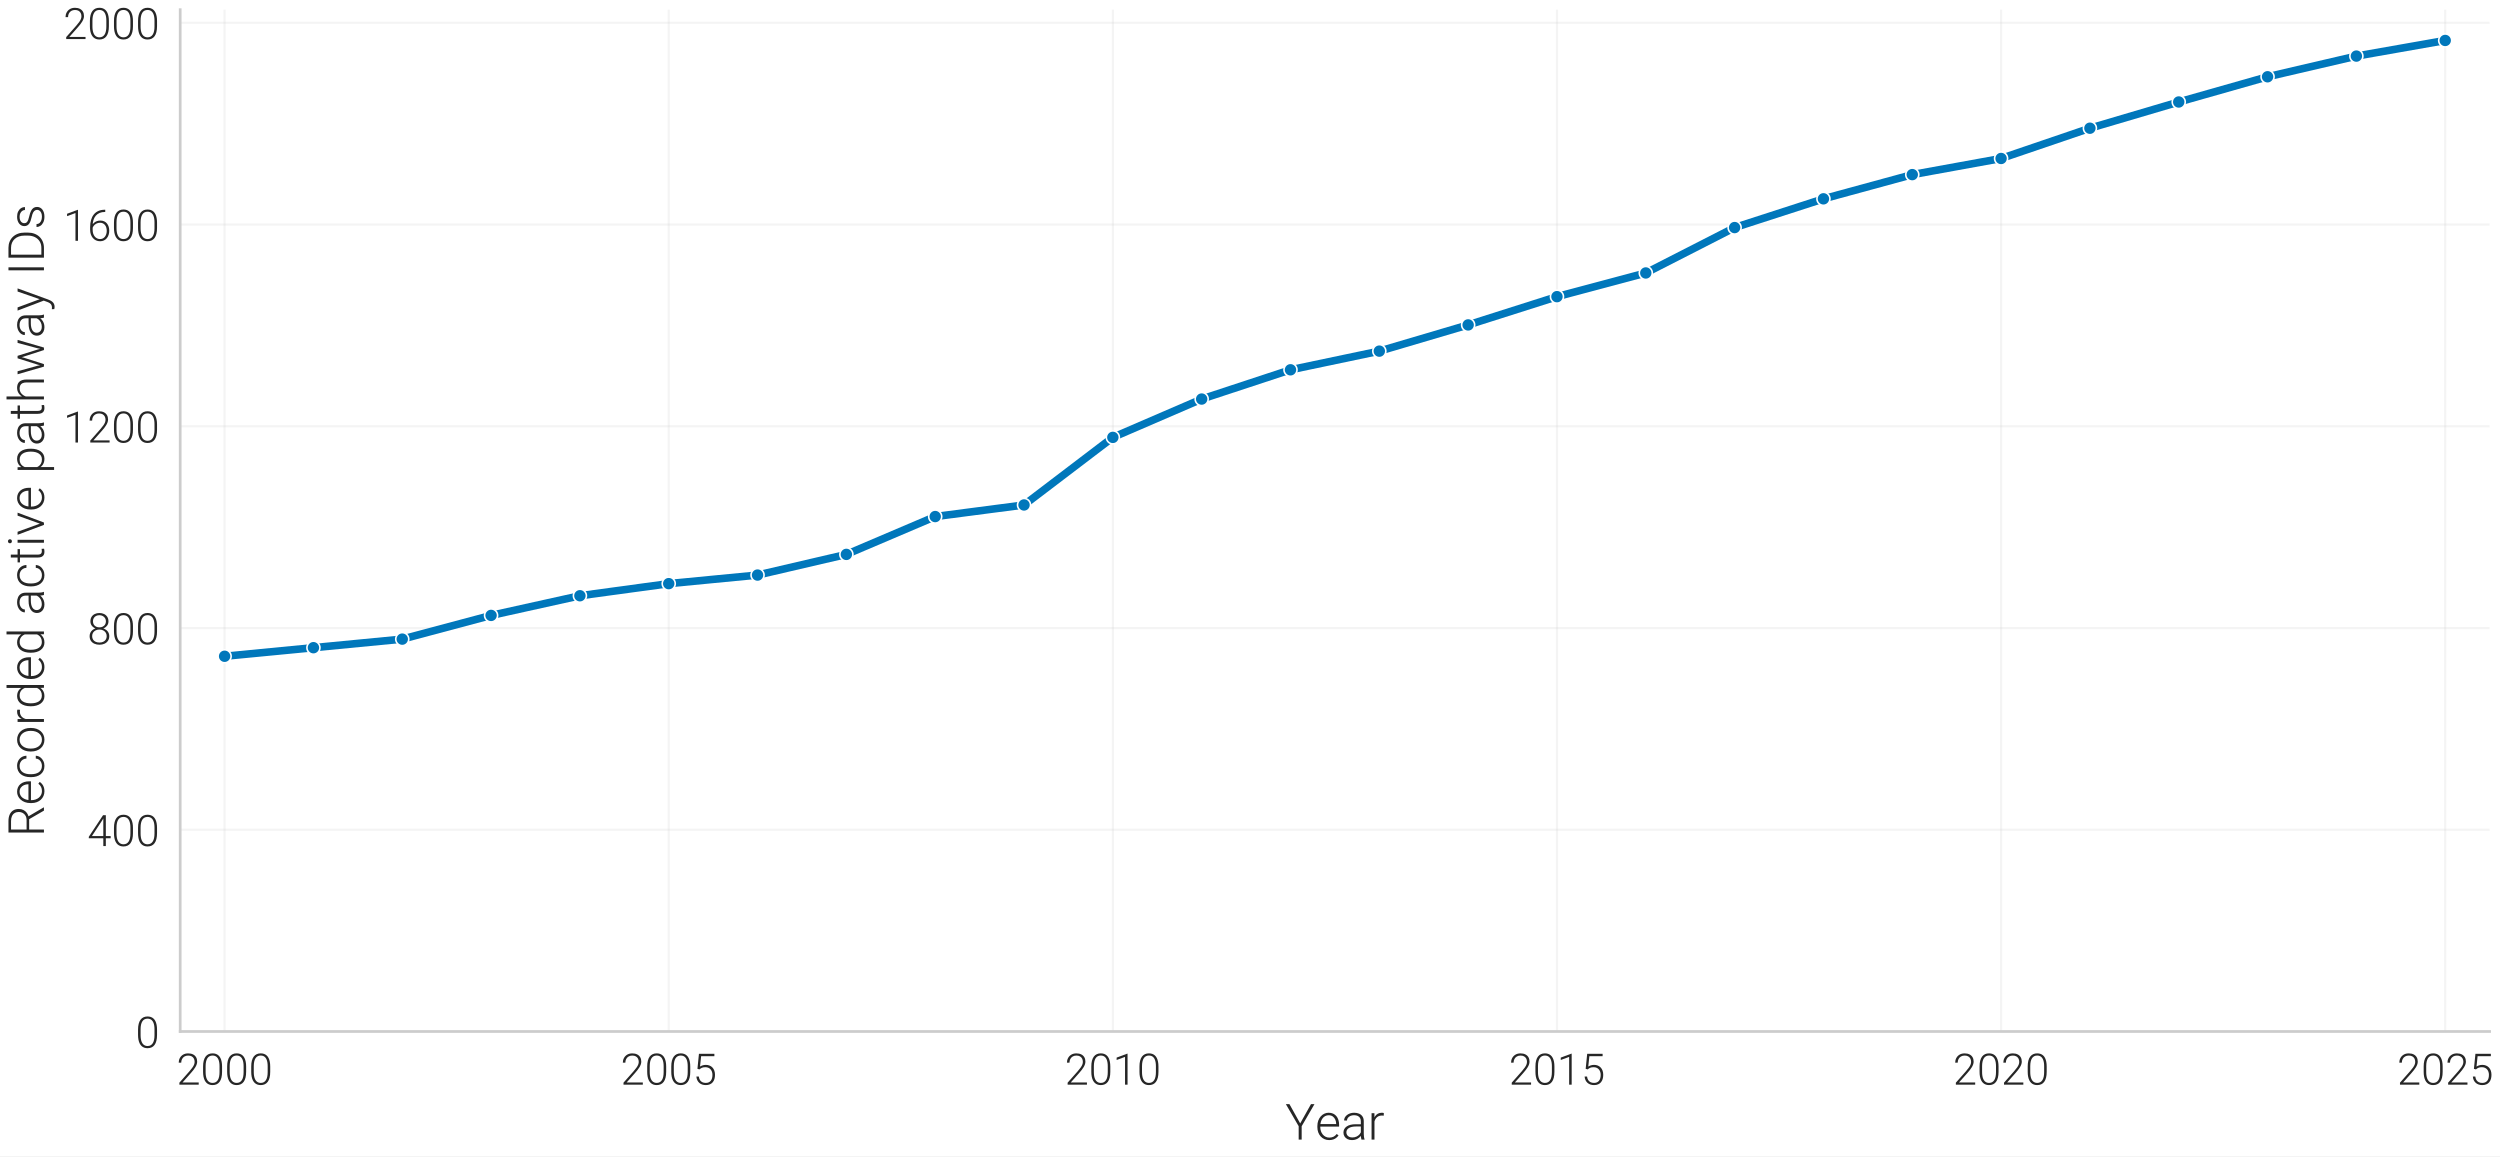
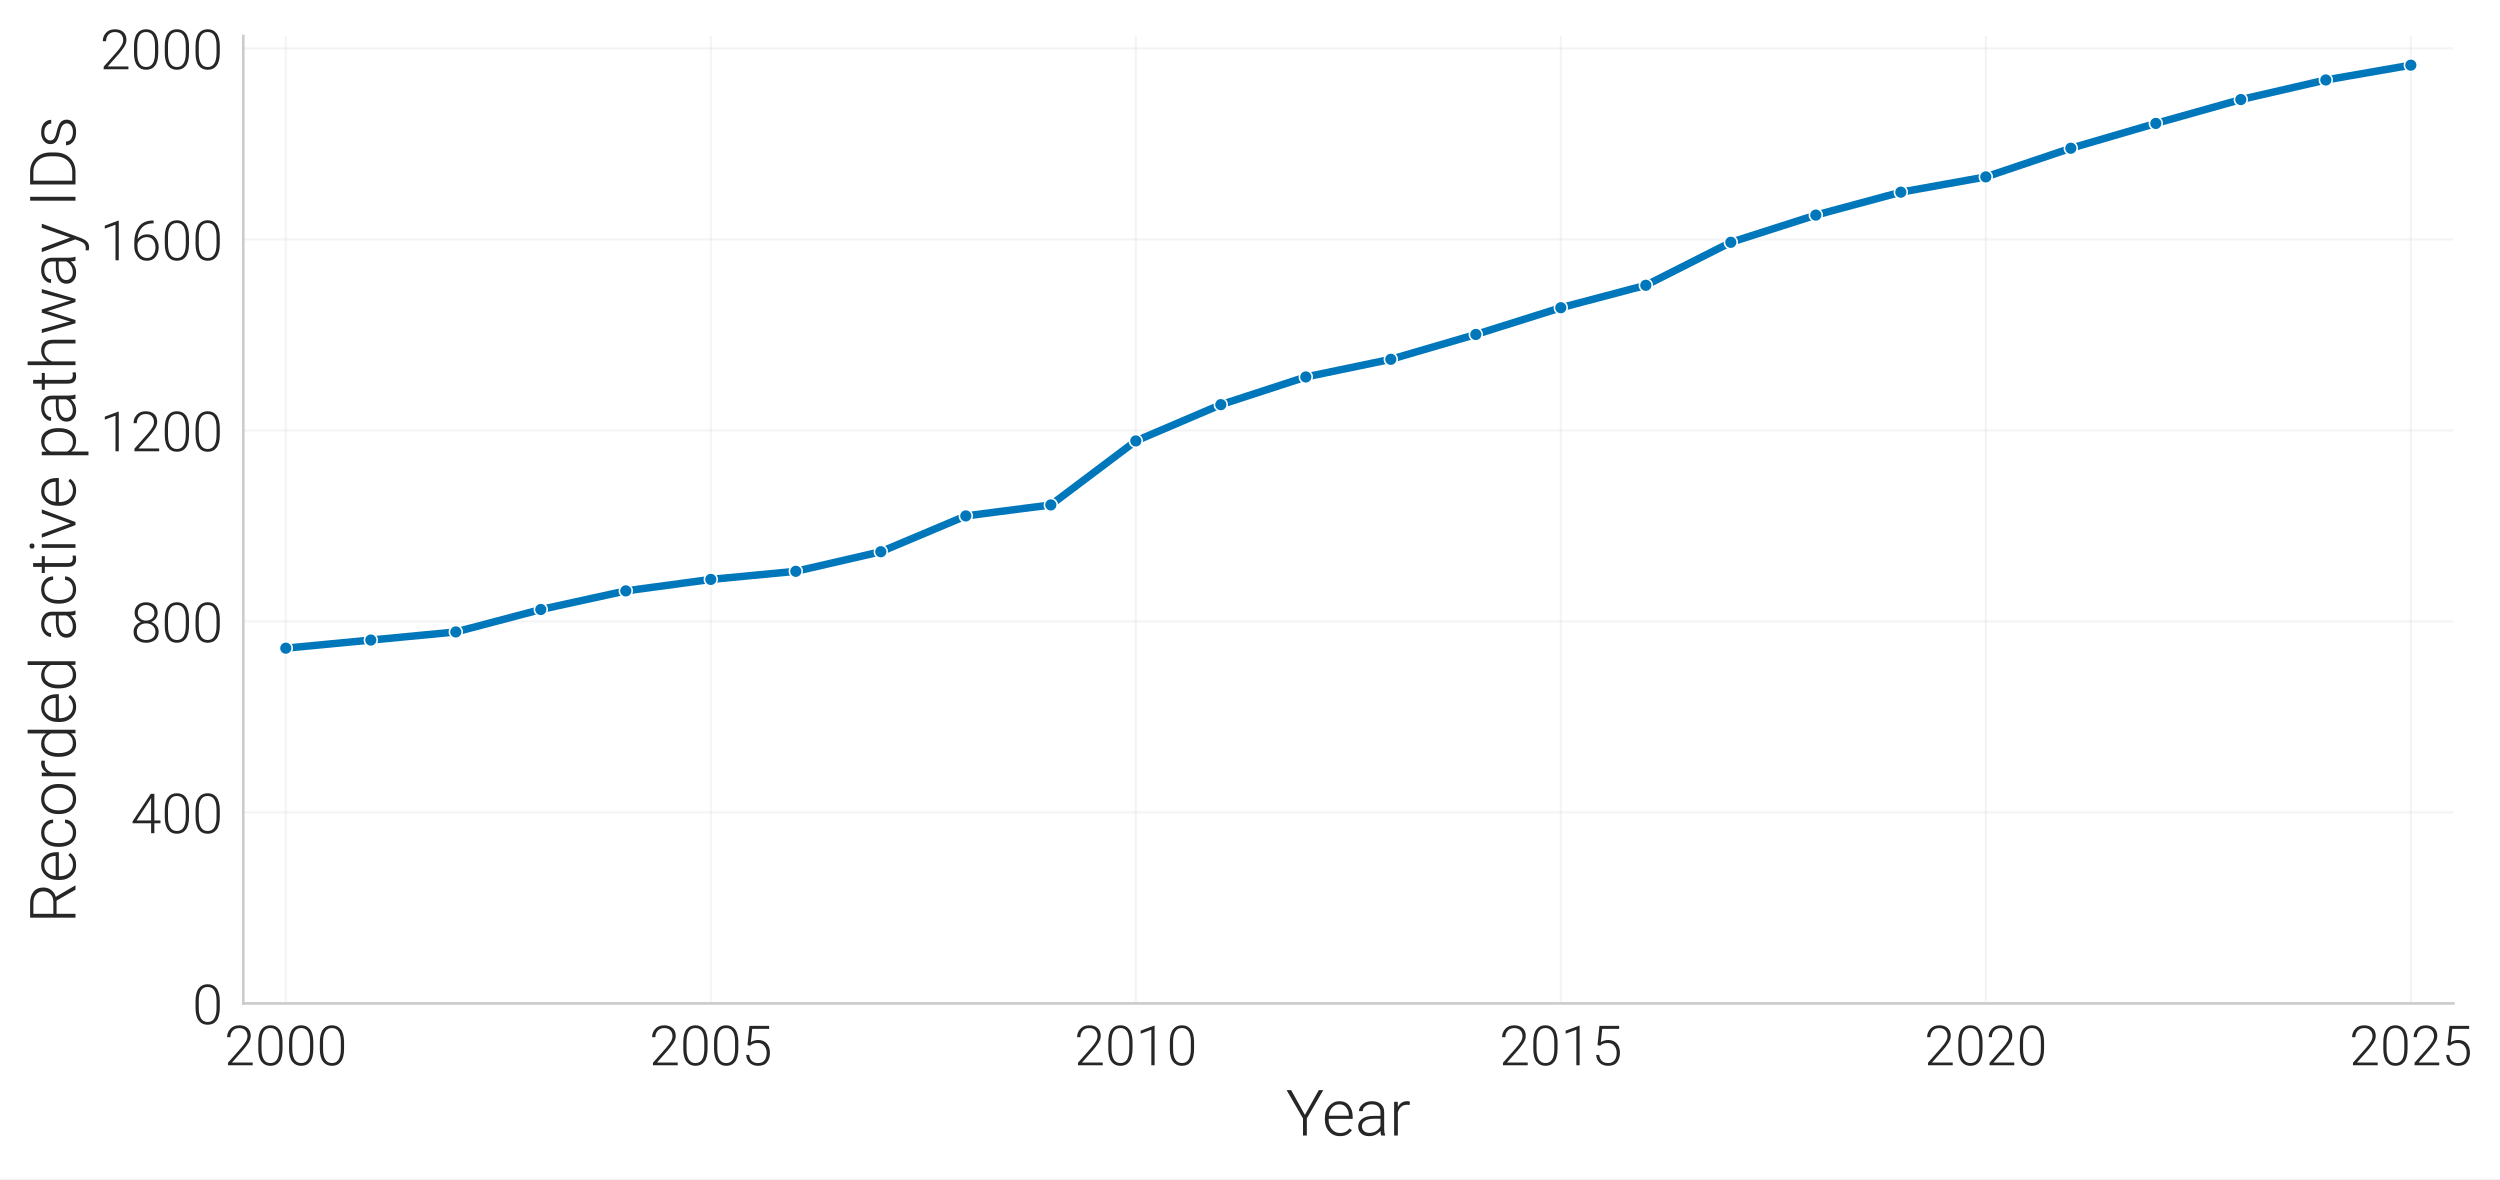
- <svg xmlns="http://www.w3.org/2000/svg" xmlns:xlink="http://www.w3.org/1999/xlink" width="1152pt" height="532.8pt" viewBox="0 0 1152 532.8" version="1.1">
+ <svg xmlns="http://www.w3.org/2000/svg" xmlns:xlink="http://www.w3.org/1999/xlink" width="1171.868pt" height="552.712pt" viewBox="0 0 1171.868 552.712" version="1.1">
  <defs>
    <style type="text/css">*{stroke-linejoin: round; stroke-linecap: butt}</style>
  </defs>
  <g id="figure_1">
    <g id="patch_1">
-       <path d="M 0 532.8  L 1152 532.8  L 1152 0  L 0 0  z " style="fill: #ffffff" />
+       <path d="M 0 552.712 L 1171.868 552.712 L 1171.868 0 L 0 0 z " style="fill: #ffffff" />
    </g>
    <g id="axes_1">
      <g id="patch_2">
-         <path d="M 83.034 475.315  L 1147.215 475.315  L 1147.215 4.456  L 83.034 4.456  z " style="fill: #ffffff" />
+         <path d="M 114.047 470.352 L 1149.986 470.352 L 1149.986 16.879 L 114.047 16.879 z " style="fill: #ffffff" />
      </g>
      <g id="matplotlib.axis_1">
        <g id="xtick_1">
          <g id="line2d_1">
-             <path d="M 103.499 475.315  L 103.499 4.456  " clip-path="url(#pb06b41224f)" style="fill: none; stroke: #cccccc; stroke-opacity: 0.2; stroke-linecap: round" />
+             <path d="M 133.969 470.352 L 133.969 16.879 " clip-path="url(#p0458e09f96)" style="fill: none; stroke: #cccccc; stroke-opacity: 0.2; stroke-linecap: round" />
          </g>
          <g id="text_1">
-             <g style="fill: #262626" transform="translate(81.31182 499.8154) scale(0.2 -0.2)">
-               <defs>
-                 <path id="Roboto-Light-32" d="M 3281 322  L 3281 0  L 431 0  L 431 294  L 1922 1981  Q 2200 2300 2365 2539  Q 2531 2778 2604 2975  Q 2678 3172 2678 3359  Q 2678 3634 2570 3843  Q 2463 4053 2250 4172  Q 2038 4291 1728 4291  Q 1413 4291 1183 4156  Q 953 4022 828 3783  Q 703 3544 703 3241  L 331 3241  Q 331 3616 498 3928  Q 666 4241 978 4427  Q 1291 4613 1728 4613  Q 2138 4613 2434 4467  Q 2731 4322 2892 4050  Q 3053 3778 3053 3394  Q 3053 3191 2979 2981  Q 2906 2772 2779 2564  Q 2653 2356 2493 2153  Q 2334 1950 2159 1753  L 891 322  L 3281 322  z " transform="scale(0.015625)" />
-                 <path id="Roboto-Light-30" d="M 3175 2666  L 3175 1900  Q 3175 1400 3081 1029  Q 2988 659 2808 417  Q 2628 175 2368 56  Q 2109 -63 1778 -63  Q 1516 -63 1298 12  Q 1081 88 909 242  Q 738 397 619 631  Q 500 866 437 1183  Q 375 1500 375 1900  L 375 2666  Q 375 3169 470 3536  Q 566 3903 747 4142  Q 928 4381 1186 4498  Q 1444 4616 1772 4616  Q 2038 4616 2256 4541  Q 2475 4466 2645 4314  Q 2816 4163 2933 3930  Q 3050 3697 3112 3383  Q 3175 3069 3175 2666  z M 2800 1856  L 2800 2716  Q 2800 3025 2758 3276  Q 2716 3528 2634 3718  Q 2553 3909 2429 4037  Q 2306 4166 2142 4230  Q 1978 4294 1772 4294  Q 1519 4294 1326 4192  Q 1134 4091 1007 3892  Q 881 3694 815 3398  Q 750 3103 750 2716  L 750 1856  Q 750 1550 792 1298  Q 834 1047 917 853  Q 1000 659 1123 528  Q 1247 397 1411 328  Q 1575 259 1778 259  Q 2038 259 2228 365  Q 2419 472 2547 675  Q 2675 878 2737 1176  Q 2800 1475 2800 1856  z " transform="scale(0.015625)" />
-               </defs>
-               <use xlink:href="#Roboto-Light-32" />
-               <use xlink:href="#Roboto-Light-30" transform="translate(55.46875 0)" />
-               <use xlink:href="#Roboto-Light-30" transform="translate(110.9375 0)" />
-               <use xlink:href="#Roboto-Light-30" transform="translate(166.4062 0)" />
-             </g>
+             <text style="font-weight: 300; font-size: 26px; font-family: 'Roboto'; text-anchor: middle; fill: #262626" x="133.969" y="499.352" transform="rotate(-0 133.9694 499.3525)">2000</text>
          </g>
        </g>
        <g id="xtick_2">
          <g id="line2d_2">
-             <path d="M 308.149 475.315  L 308.149 4.456  " clip-path="url(#pb06b41224f)" style="fill: none; stroke: #cccccc; stroke-opacity: 0.2; stroke-linecap: round" />
+             <path d="M 333.188 470.352 L 333.188 16.879 " clip-path="url(#p0458e09f96)" style="fill: none; stroke: #cccccc; stroke-opacity: 0.2; stroke-linecap: round" />
          </g>
          <g id="text_2">
-             <g style="fill: #262626" transform="translate(285.962 499.8154) scale(0.2 -0.2)">
-               <defs>
-                 <path id="Roboto-Light-35" d="M 981 2250  L 684 2334  L 906 4550  L 3181 4550  L 3181 4200  L 1228 4200  L 1066 2669  Q 1184 2753 1411 2836  Q 1638 2919 1922 2919  Q 2228 2919 2475 2817  Q 2722 2716 2901 2525  Q 3081 2334 3176 2062  Q 3272 1791 3272 1450  Q 3272 1122 3192 847  Q 3113 572 2947 367  Q 2781 163 2523 50  Q 2266 -63 1913 -63  Q 1641 -63 1402 14  Q 1163 91 975 248  Q 788 406 670 642  Q 553 878 525 1197  L 888 1197  Q 922 894 1051 684  Q 1181 475 1398 367  Q 1616 259 1913 259  Q 2156 259 2339 339  Q 2522 419 2645 570  Q 2769 722 2833 942  Q 2897 1163 2897 1444  Q 2897 1688 2828 1892  Q 2759 2097 2626 2251  Q 2494 2406 2300 2490  Q 2106 2575 1856 2575  Q 1531 2575 1339 2487  Q 1147 2400 981 2250  z " transform="scale(0.015625)" />
-               </defs>
-               <use xlink:href="#Roboto-Light-32" />
-               <use xlink:href="#Roboto-Light-30" transform="translate(55.46875 0)" />
-               <use xlink:href="#Roboto-Light-30" transform="translate(110.9375 0)" />
-               <use xlink:href="#Roboto-Light-35" transform="translate(166.4062 0)" />
-             </g>
+             <text style="font-weight: 300; font-size: 26px; font-family: 'Roboto'; text-anchor: middle; fill: #262626" x="333.188" y="499.352" transform="rotate(-0 333.1883 499.3525)">2005</text>
          </g>
        </g>
        <g id="xtick_3">
          <g id="line2d_3">
-             <path d="M 512.8 475.315  L 512.8 4.456  " clip-path="url(#pb06b41224f)" style="fill: none; stroke: #cccccc; stroke-opacity: 0.2; stroke-linecap: round" />
+             <path d="M 532.407 470.352 L 532.407 16.879 " clip-path="url(#p0458e09f96)" style="fill: none; stroke: #cccccc; stroke-opacity: 0.2; stroke-linecap: round" />
          </g>
          <g id="text_3">
-             <g style="fill: #262626" transform="translate(490.6121 499.8154) scale(0.2 -0.2)">
-               <defs>
-                 <path id="Roboto-Light-31" d="M 2169 4569  L 2169 0  L 1797 0  L 1797 4097  L 559 3638  L 559 3991  L 2106 4569  L 2169 4569  z " transform="scale(0.015625)" />
-               </defs>
-               <use xlink:href="#Roboto-Light-32" />
-               <use xlink:href="#Roboto-Light-30" transform="translate(55.46875 0)" />
-               <use xlink:href="#Roboto-Light-31" transform="translate(110.9375 0)" />
-               <use xlink:href="#Roboto-Light-30" transform="translate(166.4062 0)" />
-             </g>
+             <text style="font-weight: 300; font-size: 26px; font-family: 'Roboto'; text-anchor: middle; fill: #262626" x="532.407" y="499.352" transform="rotate(-0 532.4072 499.3525)">2010</text>
          </g>
        </g>
        <g id="xtick_4">
          <g id="line2d_4">
-             <path d="M 717.45 475.315  L 717.45 4.456  " clip-path="url(#pb06b41224f)" style="fill: none; stroke: #cccccc; stroke-opacity: 0.2; stroke-linecap: round" />
+             <path d="M 731.626 470.352 L 731.626 16.879 " clip-path="url(#p0458e09f96)" style="fill: none; stroke: #cccccc; stroke-opacity: 0.2; stroke-linecap: round" />
          </g>
          <g id="text_4">
-             <g style="fill: #262626" transform="translate(695.2623 499.8154) scale(0.2 -0.2)">
-               <use xlink:href="#Roboto-Light-32" />
-               <use xlink:href="#Roboto-Light-30" transform="translate(55.46875 0)" />
-               <use xlink:href="#Roboto-Light-31" transform="translate(110.9375 0)" />
-               <use xlink:href="#Roboto-Light-35" transform="translate(166.4062 0)" />
-             </g>
+             <text style="font-weight: 300; font-size: 26px; font-family: 'Roboto'; text-anchor: middle; fill: #262626" x="731.626" y="499.352" transform="rotate(-0 731.6261 499.3525)">2015</text>
          </g>
        </g>
        <g id="xtick_5">
          <g id="line2d_5">
-             <path d="M 922.1 475.315  L 922.1 4.456  " clip-path="url(#pb06b41224f)" style="fill: none; stroke: #cccccc; stroke-opacity: 0.2; stroke-linecap: round" />
+             <path d="M 930.845 470.352 L 930.845 16.879 " clip-path="url(#p0458e09f96)" style="fill: none; stroke: #cccccc; stroke-opacity: 0.2; stroke-linecap: round" />
          </g>
          <g id="text_5">
-             <g style="fill: #262626" transform="translate(899.9124 499.8154) scale(0.2 -0.2)">
-               <use xlink:href="#Roboto-Light-32" />
-               <use xlink:href="#Roboto-Light-30" transform="translate(55.46875 0)" />
-               <use xlink:href="#Roboto-Light-32" transform="translate(110.9375 0)" />
-               <use xlink:href="#Roboto-Light-30" transform="translate(166.4062 0)" />
-             </g>
+             <text style="font-weight: 300; font-size: 26px; font-family: 'Roboto'; text-anchor: middle; fill: #262626" x="930.845" y="499.352" transform="rotate(-0 930.8449 499.3525)">2020</text>
          </g>
        </g>
        <g id="xtick_6">
          <g id="line2d_6">
-             <path d="M 1126.75 475.315  L 1126.75 4.456  " clip-path="url(#pb06b41224f)" style="fill: none; stroke: #cccccc; stroke-opacity: 0.2; stroke-linecap: round" />
+             <path d="M 1130.064 470.352 L 1130.064 16.879 " clip-path="url(#p0458e09f96)" style="fill: none; stroke: #cccccc; stroke-opacity: 0.2; stroke-linecap: round" />
          </g>
          <g id="text_6">
-             <g style="fill: #262626" transform="translate(1104.563 499.8154) scale(0.2 -0.2)">
-               <use xlink:href="#Roboto-Light-32" />
-               <use xlink:href="#Roboto-Light-30" transform="translate(55.46875 0)" />
-               <use xlink:href="#Roboto-Light-32" transform="translate(110.9375 0)" />
-               <use xlink:href="#Roboto-Light-35" transform="translate(166.4062 0)" />
-             </g>
+             <text style="font-weight: 300; font-size: 26px; font-family: 'Roboto'; text-anchor: middle; fill: #262626" x="1130.064" y="499.352" transform="rotate(-0 1130.064 499.3525)">2025</text>
          </g>
        </g>
        <g id="text_7">
-           <g style="fill: #262626" transform="translate(592.2505 525.1279) scale(0.23 -0.23)">
-             <defs>
-               <path id="Roboto-Light-59" d="M 534 4550  L 1913 2075  L 3300 4550  L 3747 4550  L 2103 1716  L 2103 0  L 1719 0  L 1719 1716  L 75 4550  L 534 4550  z " transform="scale(0.015625)" />
-               <path id="Roboto-Light-65" d="M 1800 -63  Q 1469 -63 1191 59  Q 913 181 709 403  Q 506 625 393 929  Q 281 1234 281 1597  L 281 1731  Q 281 2122 398 2437  Q 516 2753 717 2979  Q 919 3206 1180 3325  Q 1441 3444 1731 3444  Q 2053 3444 2301 3330  Q 2550 3216 2722 3008  Q 2894 2800 2981 2517  Q 3069 2234 3069 1894  L 3069 1666  L 509 1666  L 509 1988  L 2694 1988  L 2694 2028  Q 2688 2313 2580 2561  Q 2472 2809 2261 2965  Q 2050 3122 1731 3122  Q 1491 3122 1294 3022  Q 1097 2922 955 2736  Q 813 2550 734 2295  Q 656 2041 656 1731  L 656 1597  Q 656 1319 740 1075  Q 825 831 978 648  Q 1131 466 1343 361  Q 1556 256 1816 256  Q 2113 256 2345 367  Q 2578 478 2763 719  L 2997 538  Q 2884 375 2721 239  Q 2559 103 2331 20  Q 2103 -63 1800 -63  z " transform="scale(0.015625)" />
-               <path id="Roboto-Light-61" d="M 2547 606  L 2547 2350  Q 2547 2591 2447 2766  Q 2347 2941 2153 3034  Q 1959 3128 1675 3128  Q 1413 3128 1208 3036  Q 1003 2944 886 2789  Q 769 2634 769 2447  L 397 2450  Q 397 2641 489 2819  Q 581 2997 753 3137  Q 925 3278 1164 3361  Q 1403 3444 1694 3444  Q 2053 3444 2329 3322  Q 2606 3200 2764 2956  Q 2922 2713 2922 2344  L 2922 709  Q 2922 534 2948 346  Q 2975 159 3025 41  L 3025 0  L 2625 0  Q 2588 113 2567 283  Q 2547 453 2547 606  z M 2634 1969  L 2641 1681  L 1909 1681  Q 1622 1681 1395 1629  Q 1169 1578 1012 1481  Q 856 1384 773 1245  Q 691 1106 691 931  Q 691 750 781 600  Q 872 450 1044 362  Q 1216 275 1450 275  Q 1759 275 1998 389  Q 2238 503 2394 690  Q 2550 878 2603 1100  L 2766 884  Q 2725 731 2617 565  Q 2509 400 2339 258  Q 2169 116 1936 26  Q 1703 -63 1406 -63  Q 1078 -63 831 64  Q 584 191 450 408  Q 316 625 316 900  Q 316 1147 422 1345  Q 528 1544 728 1683  Q 928 1822 1214 1895  Q 1500 1969 1856 1969  L 2634 1969  z " transform="scale(0.015625)" />
-               <path id="Roboto-Light-72" d="M 863 2822  L 863 0  L 491 0  L 491 3381  L 856 3381  L 863 2822  z M 2063 3406  L 2050 3063  Q 1991 3072 1931 3078  Q 1872 3084 1800 3084  Q 1559 3084 1375 2995  Q 1191 2906 1067 2748  Q 944 2591 878 2381  Q 813 2172 803 1928  L 666 1878  Q 666 2209 734 2493  Q 803 2778 943 2992  Q 1084 3206 1301 3325  Q 1519 3444 1816 3444  Q 1884 3444 1954 3433  Q 2025 3422 2063 3406  z " transform="scale(0.015625)" />
-             </defs>
-             <use xlink:href="#Roboto-Light-59" />
-             <use xlink:href="#Roboto-Light-65" transform="translate(59.91211 0)" />
-             <use xlink:href="#Roboto-Light-61" transform="translate(111.6211 0)" />
-             <use xlink:href="#Roboto-Light-72" transform="translate(165.2344 0)" />
-           </g>
+           <text style="font-weight: 300; font-size: 29.9px; font-family: 'Roboto'; text-anchor: middle; fill: #262626" x="632.017" y="532.277" transform="rotate(-0 632.0166 532.2775)">Year</text>
        </g>
      </g>
      <g id="matplotlib.axis_2">
        <g id="ytick_1">
          <g id="line2d_7">
-             <path d="M 83.034 475.315  L 1147.215 475.315  " clip-path="url(#pb06b41224f)" style="fill: none; stroke: #cccccc; stroke-opacity: 0.2; stroke-linecap: round" />
+             <path d="M 114.047 470.352 L 1149.986 470.352 " clip-path="url(#p0458e09f96)" style="fill: none; stroke: #cccccc; stroke-opacity: 0.2; stroke-linecap: round" />
          </g>
          <g id="text_8">
-             <g style="fill: #262626" transform="translate(62.44055 482.8154) scale(0.2 -0.2)">
-               <use xlink:href="#Roboto-Light-30" />
-             </g>
+             <text style="font-weight: 300; font-size: 26px; font-family: 'Roboto'; text-anchor: end; fill: #262626" x="104.547" y="480.102" transform="rotate(-0 104.5475 480.1025)">0</text>
          </g>
        </g>
        <g id="ytick_2">
          <g id="line2d_8">
-             <path d="M 83.034 382.354  L 1147.215 382.354  " clip-path="url(#pb06b41224f)" style="fill: none; stroke: #cccccc; stroke-opacity: 0.2; stroke-linecap: round" />
+             <path d="M 114.047 380.824 L 1149.986 380.824 " clip-path="url(#p0458e09f96)" style="fill: none; stroke: #cccccc; stroke-opacity: 0.2; stroke-linecap: round" />
          </g>
          <g id="text_9">
-             <g style="fill: #262626" transform="translate(40.25305 389.8543) scale(0.2 -0.2)">
-               <defs>
-                 <path id="Roboto-Light-34" d="M 3438 1472  L 3438 1150  L 213 1150  L 213 1366  L 2316 4550  L 2631 4550  L 2184 3778  L 672 1472  L 3438 1472  z M 2725 4550  L 2725 0  L 2353 0  L 2353 4550  L 2725 4550  z " transform="scale(0.015625)" />
-               </defs>
-               <use xlink:href="#Roboto-Light-34" />
-               <use xlink:href="#Roboto-Light-30" transform="translate(55.46875 0)" />
-               <use xlink:href="#Roboto-Light-30" transform="translate(110.9375 0)" />
-             </g>
+             <text style="font-weight: 300; font-size: 26px; font-family: 'Roboto'; text-anchor: end; fill: #262626" x="104.547" y="390.574" transform="rotate(-0 104.5475 390.574)">400</text>
          </g>
        </g>
        <g id="ytick_3">
          <g id="line2d_9">
-             <path d="M 83.034 289.393  L 1147.215 289.393  " clip-path="url(#pb06b41224f)" style="fill: none; stroke: #cccccc; stroke-opacity: 0.2; stroke-linecap: round" />
+             <path d="M 114.047 291.295 L 1149.986 291.295 " clip-path="url(#p0458e09f96)" style="fill: none; stroke: #cccccc; stroke-opacity: 0.2; stroke-linecap: round" />
          </g>
          <g id="text_10">
-             <g style="fill: #262626" transform="translate(40.25305 296.8933) scale(0.2 -0.2)">
-               <defs>
-                 <path id="Roboto-Light-38" d="M 3231 1209  Q 3231 794 3037 511  Q 2844 228 2517 82  Q 2191 -63 1784 -63  Q 1375 -63 1045 82  Q 716 228 525 511  Q 334 794 334 1209  Q 334 1478 442 1703  Q 550 1928 744 2092  Q 938 2256 1202 2345  Q 1466 2434 1778 2434  Q 2188 2434 2517 2278  Q 2847 2122 3039 1845  Q 3231 1569 3231 1209  z M 2853 1206  Q 2853 1497 2712 1715  Q 2572 1934 2328 2054  Q 2084 2175 1778 2175  Q 1466 2175 1223 2054  Q 981 1934 843 1715  Q 706 1497 706 1206  Q 706 903 843 692  Q 981 481 1225 370  Q 1469 259 1784 259  Q 2097 259 2337 370  Q 2578 481 2715 692  Q 2853 903 2853 1206  z M 3113 3381  Q 3113 3047 2936 2786  Q 2759 2525 2457 2376  Q 2156 2228 1781 2228  Q 1397 2228 1095 2376  Q 794 2525 622 2786  Q 450 3047 450 3381  Q 450 3778 623 4051  Q 797 4325 1097 4469  Q 1397 4613 1775 4613  Q 2156 4613 2457 4469  Q 2759 4325 2936 4051  Q 3113 3778 3113 3381  z M 2738 3384  Q 2738 3650 2611 3853  Q 2484 4056 2267 4173  Q 2050 4291 1775 4291  Q 1500 4291 1284 4181  Q 1069 4072 947 3869  Q 825 3666 825 3384  Q 825 3113 947 2913  Q 1069 2713 1286 2605  Q 1503 2497 1781 2497  Q 2056 2497 2272 2605  Q 2488 2713 2613 2913  Q 2738 3113 2738 3384  z " transform="scale(0.015625)" />
-               </defs>
-               <use xlink:href="#Roboto-Light-38" />
-               <use xlink:href="#Roboto-Light-30" transform="translate(55.46875 0)" />
-               <use xlink:href="#Roboto-Light-30" transform="translate(110.9375 0)" />
-             </g>
+             <text style="font-weight: 300; font-size: 26px; font-family: 'Roboto'; text-anchor: end; fill: #262626" x="104.547" y="301.045" transform="rotate(-0 104.5475 301.0455)">800</text>
          </g>
        </g>
        <g id="ytick_4">
          <g id="line2d_10">
-             <path d="M 83.034 196.432  L 1147.215 196.432  " clip-path="url(#pb06b41224f)" style="fill: none; stroke: #cccccc; stroke-opacity: 0.2; stroke-linecap: round" />
+             <path d="M 114.047 201.767 L 1149.986 201.767 " clip-path="url(#p0458e09f96)" style="fill: none; stroke: #cccccc; stroke-opacity: 0.2; stroke-linecap: round" />
          </g>
          <g id="text_11">
-             <g style="fill: #262626" transform="translate(29.1593 203.9322) scale(0.2 -0.2)">
-               <use xlink:href="#Roboto-Light-31" />
-               <use xlink:href="#Roboto-Light-32" transform="translate(55.46875 0)" />
-               <use xlink:href="#Roboto-Light-30" transform="translate(110.9375 0)" />
-               <use xlink:href="#Roboto-Light-30" transform="translate(166.4062 0)" />
-             </g>
+             <text style="font-weight: 300; font-size: 26px; font-family: 'Roboto'; text-anchor: end; fill: #262626" x="104.547" y="211.517" transform="rotate(-0 104.5475 211.517)">1200</text>
          </g>
        </g>
        <g id="ytick_5">
          <g id="line2d_11">
-             <path d="M 83.034 103.471  L 1147.215 103.471  " clip-path="url(#pb06b41224f)" style="fill: none; stroke: #cccccc; stroke-opacity: 0.2; stroke-linecap: round" />
+             <path d="M 114.047 112.238 L 1149.986 112.238 " clip-path="url(#p0458e09f96)" style="fill: none; stroke: #cccccc; stroke-opacity: 0.2; stroke-linecap: round" />
          </g>
          <g id="text_12">
-             <g style="fill: #262626" transform="translate(29.1593 110.9712) scale(0.2 -0.2)">
-               <defs>
-                 <path id="Roboto-Light-36" d="M 2581 4584  L 2638 4584  L 2638 4256  L 2581 4256  Q 2150 4256 1814 4115  Q 1478 3975 1250 3711  Q 1022 3447 903 3072  Q 784 2697 784 2231  L 784 1603  Q 784 1291 868 1041  Q 953 791 1103 617  Q 1253 444 1451 351  Q 1650 259 1881 259  Q 2109 259 2290 354  Q 2472 450 2598 617  Q 2725 784 2792 1006  Q 2859 1228 2859 1478  Q 2859 1719 2798 1933  Q 2738 2147 2613 2312  Q 2488 2478 2300 2572  Q 2113 2666 1859 2666  Q 1575 2666 1325 2534  Q 1075 2403 915 2184  Q 756 1966 747 1706  L 534 1709  Q 556 2006 668 2240  Q 781 2475 967 2644  Q 1153 2813 1395 2900  Q 1638 2988 1919 2988  Q 2247 2988 2492 2869  Q 2738 2750 2902 2542  Q 3066 2334 3147 2064  Q 3228 1794 3228 1494  Q 3228 1166 3136 883  Q 3044 600 2869 387  Q 2694 175 2445 56  Q 2197 -63 1881 -63  Q 1538 -63 1266 68  Q 994 200 801 431  Q 609 663 509 966  Q 409 1269 409 1613  L 409 2009  Q 409 2591 542 3064  Q 675 3538 945 3878  Q 1216 4219 1623 4401  Q 2031 4584 2581 4584  z " transform="scale(0.015625)" />
-               </defs>
-               <use xlink:href="#Roboto-Light-31" />
-               <use xlink:href="#Roboto-Light-36" transform="translate(55.46875 0)" />
-               <use xlink:href="#Roboto-Light-30" transform="translate(110.9375 0)" />
-               <use xlink:href="#Roboto-Light-30" transform="translate(166.4062 0)" />
-             </g>
+             <text style="font-weight: 300; font-size: 26px; font-family: 'Roboto'; text-anchor: end; fill: #262626" x="104.547" y="121.988" transform="rotate(-0 104.5475 121.9885)">1600</text>
          </g>
        </g>
        <g id="ytick_6">
          <g id="line2d_12">
-             <path d="M 83.034 10.51  L 1147.215 10.51  " clip-path="url(#pb06b41224f)" style="fill: none; stroke: #cccccc; stroke-opacity: 0.2; stroke-linecap: round" />
+             <path d="M 114.047 22.71 L 1149.986 22.71 " clip-path="url(#p0458e09f96)" style="fill: none; stroke: #cccccc; stroke-opacity: 0.2; stroke-linecap: round" />
          </g>
          <g id="text_13">
-             <g style="fill: #262626" transform="translate(29.1593 18.01013) scale(0.2 -0.2)">
-               <use xlink:href="#Roboto-Light-32" />
-               <use xlink:href="#Roboto-Light-30" transform="translate(55.46875 0)" />
-               <use xlink:href="#Roboto-Light-30" transform="translate(110.9375 0)" />
-               <use xlink:href="#Roboto-Light-30" transform="translate(166.4062 0)" />
-             </g>
+             <text style="font-weight: 300; font-size: 26px; font-family: 'Roboto'; text-anchor: end; fill: #262626" x="104.547" y="32.46" transform="rotate(-0 104.5475 32.46)">2000</text>
          </g>
        </g>
        <g id="text_14">
-           <g style="fill: #262626" transform="translate(20.25024 385.6752) rotate(-90) scale(0.23 -0.23)">
-             <defs>
-               <path id="Roboto-Light-52" d="M 569 4550  L 2047 4550  Q 2522 4550 2867 4397  Q 3213 4244 3402 3945  Q 3591 3647 3591 3213  Q 3591 2891 3456 2628  Q 3322 2366 3083 2189  Q 2844 2013 2531 1947  L 2400 1897  L 822 1897  L 816 2225  L 2134 2225  Q 2491 2225 2728 2364  Q 2966 2503 3086 2728  Q 3206 2953 3206 3213  Q 3206 3522 3073 3748  Q 2941 3975 2681 4097  Q 2422 4219 2047 4219  L 956 4219  L 956 0  L 569 0  L 569 4550  z M 3378 0  L 2200 2034  L 2613 2041  L 3788 41  L 3788 0  L 3378 0  z " transform="scale(0.015625)" />
-               <path id="Roboto-Light-63" d="M 1741 259  Q 1975 259 2183 350  Q 2391 441 2527 616  Q 2663 791 2681 1047  L 3041 1047  Q 3025 725 2844 475  Q 2663 225 2373 81  Q 2084 -63 1741 -63  Q 1384 -63 1114 67  Q 844 197 662 426  Q 481 656 389 962  Q 297 1269 297 1625  L 297 1756  Q 297 2113 389 2420  Q 481 2728 662 2958  Q 844 3188 1112 3316  Q 1381 3444 1738 3444  Q 2100 3444 2387 3297  Q 2675 3150 2850 2881  Q 3025 2613 3041 2244  L 2681 2244  Q 2666 2516 2537 2712  Q 2409 2909 2200 3015  Q 1991 3122 1738 3122  Q 1450 3122 1245 3011  Q 1041 2900 914 2708  Q 788 2516 730 2270  Q 672 2025 672 1756  L 672 1625  Q 672 1356 730 1111  Q 788 866 914 673  Q 1041 481 1245 370  Q 1450 259 1741 259  z " transform="scale(0.015625)" />
-               <path id="Roboto-Light-6f" d="M 284 1641  L 284 1741  Q 284 2109 392 2421  Q 500 2734 697 2962  Q 894 3191 1172 3317  Q 1450 3444 1791 3444  Q 2134 3444 2414 3317  Q 2694 3191 2892 2962  Q 3091 2734 3197 2421  Q 3303 2109 3303 1741  L 3303 1641  Q 3303 1272 3197 961  Q 3091 650 2892 420  Q 2694 191 2417 64  Q 2141 -63 1797 -63  Q 1453 -63 1175 64  Q 897 191 698 420  Q 500 650 392 961  Q 284 1272 284 1641  z M 659 1741  L 659 1641  Q 659 1363 732 1114  Q 806 866 951 673  Q 1097 481 1309 370  Q 1522 259 1797 259  Q 2072 259 2283 370  Q 2494 481 2637 673  Q 2781 866 2854 1114  Q 2928 1363 2928 1641  L 2928 1741  Q 2928 2016 2854 2262  Q 2781 2509 2636 2703  Q 2491 2897 2278 3009  Q 2066 3122 1791 3122  Q 1519 3122 1308 3009  Q 1097 2897 951 2703  Q 806 2509 732 2262  Q 659 2016 659 1741  z " transform="scale(0.015625)" />
-               <path id="Roboto-Light-64" d="M 2688 656  L 2688 4800  L 3063 4800  L 3063 0  L 2713 0  L 2688 656  z M 341 1656  L 341 1722  Q 341 2116 431 2433  Q 522 2750 692 2976  Q 863 3203 1103 3323  Q 1344 3444 1647 3444  Q 1944 3444 2172 3347  Q 2400 3250 2564 3069  Q 2728 2888 2829 2638  Q 2931 2388 2978 2081  L 2978 1247  Q 2941 963 2841 722  Q 2741 481 2575 306  Q 2409 131 2176 34  Q 1944 -63 1641 -63  Q 1341 -63 1100 64  Q 859 191 690 420  Q 522 650 431 964  Q 341 1278 341 1656  z M 719 1722  L 719 1656  Q 719 1363 778 1109  Q 838 856 959 667  Q 1081 478 1268 373  Q 1456 269 1709 269  Q 2031 269 2250 392  Q 2469 516 2600 720  Q 2731 925 2791 1169  L 2791 2138  Q 2753 2303 2681 2475  Q 2609 2647 2486 2792  Q 2363 2938 2173 3027  Q 1984 3116 1716 3116  Q 1459 3116 1270 3009  Q 1081 2903 959 2714  Q 838 2525 778 2272  Q 719 2019 719 1722  z " transform="scale(0.015625)" />
-               <path id="Roboto-Light-20" transform="scale(0.015625)" />
-               <path id="Roboto-Light-74" d="M 1772 3381  L 1772 3075  L 75 3075  L 75 3381  L 1772 3381  z M 697 4250  L 1072 4250  L 1072 825  Q 1072 591 1133 470  Q 1194 350 1295 311  Q 1397 272 1513 272  Q 1597 272 1673 283  Q 1750 294 1816 303  L 1831 -13  Q 1763 -34 1652 -48  Q 1541 -63 1431 -63  Q 1216 -63 1050 18  Q 884 100 790 294  Q 697 488 697 825  L 697 4250  z " transform="scale(0.015625)" />
-               <path id="Roboto-Light-69" d="M 909 3381  L 909 0  L 534 0  L 534 3381  L 909 3381  z M 469 4356  Q 469 4466 536 4539  Q 603 4613 725 4613  Q 844 4613 914 4539  Q 984 4466 984 4356  Q 984 4256 914 4182  Q 844 4109 725 4109  Q 603 4109 536 4182  Q 469 4256 469 4356  z " transform="scale(0.015625)" />
-               <path id="Roboto-Light-76" d="M 1488 363  L 2572 3381  L 2956 3381  L 1691 0  L 1419 0  L 1488 363  z M 506 3381  L 1606 353  L 1663 0  L 1388 0  L 119 3381  L 506 3381  z " transform="scale(0.015625)" />
-               <path id="Roboto-Light-70" d="M 859 2731  L 859 -1300  L 484 -1300  L 484 3381  L 834 3381  L 859 2731  z M 3209 1722  L 3209 1656  Q 3209 1278 3123 964  Q 3038 650 2872 420  Q 2706 191 2467 64  Q 2228 -63 1919 -63  Q 1616 -63 1378 31  Q 1141 125 972 298  Q 803 472 700 706  Q 597 941 559 1219  L 559 2081  Q 606 2388 712 2638  Q 819 2888 984 3069  Q 1150 3250 1383 3347  Q 1616 3444 1913 3444  Q 2222 3444 2464 3323  Q 2706 3203 2872 2976  Q 3038 2750 3123 2433  Q 3209 2116 3209 1722  z M 2834 1656  L 2834 1722  Q 2834 2019 2773 2272  Q 2713 2525 2589 2714  Q 2466 2903 2277 3009  Q 2088 3116 1828 3116  Q 1559 3116 1370 3027  Q 1181 2938 1057 2792  Q 934 2647 862 2475  Q 791 2303 756 2138  L 756 1141  Q 816 903 947 703  Q 1078 503 1297 381  Q 1516 259 1834 259  Q 2091 259 2278 367  Q 2466 475 2589 664  Q 2713 853 2773 1108  Q 2834 1363 2834 1656  z " transform="scale(0.015625)" />
-               <path id="Roboto-Light-68" d="M 863 4800  L 863 0  L 491 0  L 491 4800  L 863 4800  z M 781 1900  L 616 1994  Q 631 2294 734 2556  Q 838 2819 1014 3019  Q 1191 3219 1431 3331  Q 1672 3444 1963 3444  Q 2216 3444 2416 3375  Q 2616 3306 2755 3157  Q 2894 3009 2967 2773  Q 3041 2538 3041 2203  L 3041 0  L 2666 0  L 2666 2206  Q 2666 2553 2569 2751  Q 2472 2950 2294 3034  Q 2116 3119 1872 3119  Q 1603 3119 1401 3001  Q 1200 2884 1064 2698  Q 928 2513 856 2302  Q 784 2091 781 1900  z " transform="scale(0.015625)" />
-               <path id="Roboto-Light-77" d="M 1428 791  L 2244 3381  L 2509 3381  L 2353 2684  L 1500 0  L 1234 0  L 1428 791  z M 584 3381  L 1300 775  L 1450 0  L 1178 0  L 197 3381  L 584 3381  z M 3522 784  L 4219 3381  L 4606 3381  L 3622 0  L 3353 0  L 3522 784  z M 2563 3381  L 3366 813  L 3569 0  L 3303 0  L 2431 2688  L 2284 3381  L 2563 3381  z " transform="scale(0.015625)" />
-               <path id="Roboto-Light-79" d="M 1494 338  L 2547 3381  L 2950 3381  L 1522 -541  Q 1478 -656 1411 -798  Q 1344 -941 1236 -1070  Q 1128 -1200 967 -1283  Q 806 -1366 575 -1366  Q 516 -1366 422 -1352  Q 328 -1338 288 -1322  L 284 -1009  Q 319 -1016 384 -1022  Q 450 -1028 475 -1028  Q 678 -1028 817 -959  Q 956 -891 1050 -755  Q 1144 -619 1216 -419  L 1494 338  z M 509 3381  L 1588 478  L 1691 91  L 1416 -66  L 103 3381  L 509 3381  z " transform="scale(0.015625)" />
-               <path id="Roboto-Light-49" d="M 1047 4550  L 1047 0  L 663 0  L 663 4550  L 1047 4550  z " transform="scale(0.015625)" />
-               <path id="Roboto-Light-44" d="M 1822 0  L 794 0  L 800 331  L 1822 331  Q 2313 331 2667 550  Q 3022 769 3215 1161  Q 3409 1553 3409 2069  L 3409 2491  Q 3409 2884 3298 3203  Q 3188 3522 2981 3748  Q 2775 3975 2489 4097  Q 2203 4219 1850 4219  L 775 4219  L 775 4550  L 1850 4550  Q 2275 4550 2631 4404  Q 2988 4259 3248 3986  Q 3509 3713 3651 3331  Q 3794 2950 3794 2481  L 3794 2069  Q 3794 1600 3651 1219  Q 3509 838 3246 566  Q 2984 294 2623 147  Q 2263 0 1822 0  z M 963 4550  L 963 0  L 578 0  L 578 4550  L 963 4550  z " transform="scale(0.015625)" />
-               <path id="Roboto-Light-73" d="M 2516 863  Q 2516 1003 2447 1136  Q 2378 1269 2183 1381  Q 1988 1494 1613 1572  Q 1328 1634 1108 1712  Q 888 1791 738 1900  Q 588 2009 509 2162  Q 431 2316 431 2525  Q 431 2713 514 2880  Q 597 3047 751 3173  Q 906 3300 1126 3372  Q 1347 3444 1622 3444  Q 2016 3444 2294 3311  Q 2572 3178 2722 2950  Q 2872 2722 2872 2434  L 2497 2434  Q 2497 2609 2395 2765  Q 2294 2922 2098 3022  Q 1903 3122 1622 3122  Q 1331 3122 1151 3034  Q 972 2947 889 2812  Q 806 2678 806 2534  Q 806 2422 840 2330  Q 875 2238 972 2159  Q 1069 2081 1247 2012  Q 1425 1944 1706 1881  Q 2116 1788 2377 1658  Q 2638 1528 2764 1340  Q 2891 1153 2891 884  Q 2891 675 2803 501  Q 2716 328 2552 201  Q 2388 75 2158 6  Q 1928 -63 1644 -63  Q 1216 -63 919 81  Q 622 225 470 456  Q 319 688 319 953  L 694 953  Q 709 688 857 536  Q 1006 384 1218 321  Q 1431 259 1644 259  Q 1928 259 2122 343  Q 2316 428 2416 567  Q 2516 706 2516 863  z " transform="scale(0.015625)" />
-             </defs>
-             <use xlink:href="#Roboto-Light-52" />
-             <use xlink:href="#Roboto-Light-65" transform="translate(63.52539 0)" />
-             <use xlink:href="#Roboto-Light-63" transform="translate(115.2344 0)" />
-             <use xlink:href="#Roboto-Light-6f" transform="translate(166.7969 0)" />
-             <use xlink:href="#Roboto-Light-72" transform="translate(222.8516 0)" />
-             <use xlink:href="#Roboto-Light-64" transform="translate(256.543 0)" />
-             <use xlink:href="#Roboto-Light-65" transform="translate(312.1094 0)" />
-             <use xlink:href="#Roboto-Light-64" transform="translate(363.8184 0)" />
-             <use xlink:href="#Roboto-Light-20" transform="translate(419.3848 0)" />
-             <use xlink:href="#Roboto-Light-61" transform="translate(443.75 0)" />
-             <use xlink:href="#Roboto-Light-63" transform="translate(497.3633 0)" />
-             <use xlink:href="#Roboto-Light-74" transform="translate(548.9258 0)" />
-             <use xlink:href="#Roboto-Light-69" transform="translate(581.1035 0)" />
-             <use xlink:href="#Roboto-Light-76" transform="translate(603.5645 0)" />
-             <use xlink:href="#Roboto-Light-65" transform="translate(651.6602 0)" />
-             <use xlink:href="#Roboto-Light-20" transform="translate(703.3691 0)" />
-             <use xlink:href="#Roboto-Light-70" transform="translate(727.7344 0)" />
-             <use xlink:href="#Roboto-Light-61" transform="translate(783.2031 0)" />
-             <use xlink:href="#Roboto-Light-74" transform="translate(836.8164 0)" />
-             <use xlink:href="#Roboto-Light-68" transform="translate(868.9941 0)" />
-             <use xlink:href="#Roboto-Light-77" transform="translate(923.9258 0)" />
-             <use xlink:href="#Roboto-Light-61" transform="translate(999.3652 0)" />
-             <use xlink:href="#Roboto-Light-79" transform="translate(1052.979 0)" />
-             <use xlink:href="#Roboto-Light-20" transform="translate(1100.537 0)" />
-             <use xlink:href="#Roboto-Light-49" transform="translate(1124.902 0)" />
-             <use xlink:href="#Roboto-Light-44" transform="translate(1151.562 0)" />
-             <use xlink:href="#Roboto-Light-73" transform="translate(1217.09 0)" />
-           </g>
+           <text style="font-weight: 300; font-size: 29.9px; font-family: 'Roboto'; text-anchor: middle; fill: #262626" x="35.385" y="243.616" transform="rotate(-90 35.385 243.616)">Recorded active pathway IDs</text>
        </g>
      </g>
      <g id="FillBetweenPolyCollection_1" />
      <g id="line2d_13">
-         <path d="M 103.499 302.408  L 144.429 298.457  L 185.359 294.506  L 226.289 283.583  L 267.219 274.52  L 308.149 268.942  L 349.079 264.991  L 390.01 255.463  L 430.94 238.032  L 471.87 232.687  L 512.8 201.545  L 553.73 183.882  L 594.66 170.403  L 635.59 161.804  L 676.52 149.719  L 717.45 136.705  L 758.38 125.782  L 799.31 104.866  L 840.24 91.619  L 881.17 80.463  L 922.1 73.026  L 963.03 59.082  L 1003.96 46.997  L 1044.89 35.377  L 1085.82 25.849  L 1126.75 18.644  " clip-path="url(#pb06b41224f)" style="fill: none; stroke: #0077bb; stroke-width: 3.5; stroke-linecap: round" />
+         <path d="M 133.969 303.829 L 173.813 300.025 L 213.657 296.22 L 253.501 285.7 L 293.344 276.971 L 333.188 271.599 L 373.032 267.794 L 412.876 258.618 L 452.72 241.831 L 492.563 236.683 L 532.407 206.691 L 572.251 189.681 L 612.095 176.699 L 651.938 168.418 L 691.782 156.779 L 731.626 144.245 L 771.47 133.725 L 811.314 113.581 L 851.157 100.824 L 891.001 90.08 L 930.845 82.918 L 970.689 69.489 L 1010.533 57.85 L 1050.376 46.659 L 1090.22 37.482 L 1130.064 30.544 " clip-path="url(#p0458e09f96)" style="fill: none; stroke: #0077bb; stroke-width: 3.5; stroke-linecap: round" />
        <defs>
-           <path id="me83a1b2ebb" d="M 0 3  C 0.796 3 1.559 2.684 2.121 2.121  C 2.684 1.559 3 0.796 3 0  C 3 -0.796 2.684 -1.559 2.121 -2.121  C 1.559 -2.684 0.796 -3 0 -3  C -0.796 -3 -1.559 -2.684 -2.121 -2.121  C -2.684 -1.559 -3 -0.796 -3 0  C -3 0.796 -2.684 1.559 -2.121 2.121  C -1.559 2.684 -0.796 3 0 3  z " style="stroke: #ffffff; stroke-width: 0.75" />
+           <path id="m14512b3936" d="M 0 3 C 0.796 3 1.559 2.684 2.121 2.121 C 2.684 1.559 3 0.796 3 0 C 3 -0.796 2.684 -1.559 2.121 -2.121 C 1.559 -2.684 0.796 -3 0 -3 C -0.796 -3 -1.559 -2.684 -2.121 -2.121 C -2.684 -1.559 -3 -0.796 -3 0 C -3 0.796 -2.684 1.559 -2.121 2.121 C -1.559 2.684 -0.796 3 0 3 z " style="stroke: #ffffff; stroke-width: 0.75" />
        </defs>
-         <g clip-path="url(#pb06b41224f)">
-           <use xlink:href="#me83a1b2ebb" x="103.499" y="302.408" style="fill: #0077bb; stroke: #ffffff; stroke-width: 0.75" />
-           <use xlink:href="#me83a1b2ebb" x="144.429" y="298.457" style="fill: #0077bb; stroke: #ffffff; stroke-width: 0.75" />
-           <use xlink:href="#me83a1b2ebb" x="185.359" y="294.506" style="fill: #0077bb; stroke: #ffffff; stroke-width: 0.75" />
-           <use xlink:href="#me83a1b2ebb" x="226.289" y="283.583" style="fill: #0077bb; stroke: #ffffff; stroke-width: 0.75" />
-           <use xlink:href="#me83a1b2ebb" x="267.219" y="274.52" style="fill: #0077bb; stroke: #ffffff; stroke-width: 0.75" />
-           <use xlink:href="#me83a1b2ebb" x="308.149" y="268.942" style="fill: #0077bb; stroke: #ffffff; stroke-width: 0.75" />
-           <use xlink:href="#me83a1b2ebb" x="349.079" y="264.991" style="fill: #0077bb; stroke: #ffffff; stroke-width: 0.75" />
-           <use xlink:href="#me83a1b2ebb" x="390.01" y="255.463" style="fill: #0077bb; stroke: #ffffff; stroke-width: 0.75" />
-           <use xlink:href="#me83a1b2ebb" x="430.94" y="238.032" style="fill: #0077bb; stroke: #ffffff; stroke-width: 0.75" />
-           <use xlink:href="#me83a1b2ebb" x="471.87" y="232.687" style="fill: #0077bb; stroke: #ffffff; stroke-width: 0.75" />
-           <use xlink:href="#me83a1b2ebb" x="512.8" y="201.545" style="fill: #0077bb; stroke: #ffffff; stroke-width: 0.75" />
-           <use xlink:href="#me83a1b2ebb" x="553.73" y="183.882" style="fill: #0077bb; stroke: #ffffff; stroke-width: 0.75" />
-           <use xlink:href="#me83a1b2ebb" x="594.66" y="170.403" style="fill: #0077bb; stroke: #ffffff; stroke-width: 0.75" />
-           <use xlink:href="#me83a1b2ebb" x="635.59" y="161.804" style="fill: #0077bb; stroke: #ffffff; stroke-width: 0.75" />
-           <use xlink:href="#me83a1b2ebb" x="676.52" y="149.719" style="fill: #0077bb; stroke: #ffffff; stroke-width: 0.75" />
-           <use xlink:href="#me83a1b2ebb" x="717.45" y="136.705" style="fill: #0077bb; stroke: #ffffff; stroke-width: 0.75" />
-           <use xlink:href="#me83a1b2ebb" x="758.38" y="125.782" style="fill: #0077bb; stroke: #ffffff; stroke-width: 0.75" />
-           <use xlink:href="#me83a1b2ebb" x="799.31" y="104.866" style="fill: #0077bb; stroke: #ffffff; stroke-width: 0.75" />
-           <use xlink:href="#me83a1b2ebb" x="840.24" y="91.619" style="fill: #0077bb; stroke: #ffffff; stroke-width: 0.75" />
-           <use xlink:href="#me83a1b2ebb" x="881.17" y="80.463" style="fill: #0077bb; stroke: #ffffff; stroke-width: 0.75" />
-           <use xlink:href="#me83a1b2ebb" x="922.1" y="73.026" style="fill: #0077bb; stroke: #ffffff; stroke-width: 0.75" />
-           <use xlink:href="#me83a1b2ebb" x="963.03" y="59.082" style="fill: #0077bb; stroke: #ffffff; stroke-width: 0.75" />
-           <use xlink:href="#me83a1b2ebb" x="1003.96" y="46.997" style="fill: #0077bb; stroke: #ffffff; stroke-width: 0.75" />
-           <use xlink:href="#me83a1b2ebb" x="1044.89" y="35.377" style="fill: #0077bb; stroke: #ffffff; stroke-width: 0.75" />
-           <use xlink:href="#me83a1b2ebb" x="1085.82" y="25.849" style="fill: #0077bb; stroke: #ffffff; stroke-width: 0.75" />
-           <use xlink:href="#me83a1b2ebb" x="1126.75" y="18.644" style="fill: #0077bb; stroke: #ffffff; stroke-width: 0.75" />
+         <g clip-path="url(#p0458e09f96)">
+           <use xlink:href="#m14512b3936" x="133.969" y="303.829" style="fill: #0077bb; stroke: #ffffff; stroke-width: 0.75" />
+           <use xlink:href="#m14512b3936" x="173.813" y="300.025" style="fill: #0077bb; stroke: #ffffff; stroke-width: 0.75" />
+           <use xlink:href="#m14512b3936" x="213.657" y="296.22" style="fill: #0077bb; stroke: #ffffff; stroke-width: 0.75" />
+           <use xlink:href="#m14512b3936" x="253.501" y="285.7" style="fill: #0077bb; stroke: #ffffff; stroke-width: 0.75" />
+           <use xlink:href="#m14512b3936" x="293.344" y="276.971" style="fill: #0077bb; stroke: #ffffff; stroke-width: 0.75" />
+           <use xlink:href="#m14512b3936" x="333.188" y="271.599" style="fill: #0077bb; stroke: #ffffff; stroke-width: 0.75" />
+           <use xlink:href="#m14512b3936" x="373.032" y="267.794" style="fill: #0077bb; stroke: #ffffff; stroke-width: 0.75" />
+           <use xlink:href="#m14512b3936" x="412.876" y="258.618" style="fill: #0077bb; stroke: #ffffff; stroke-width: 0.75" />
+           <use xlink:href="#m14512b3936" x="452.72" y="241.831" style="fill: #0077bb; stroke: #ffffff; stroke-width: 0.75" />
+           <use xlink:href="#m14512b3936" x="492.563" y="236.683" style="fill: #0077bb; stroke: #ffffff; stroke-width: 0.75" />
+           <use xlink:href="#m14512b3936" x="532.407" y="206.691" style="fill: #0077bb; stroke: #ffffff; stroke-width: 0.75" />
+           <use xlink:href="#m14512b3936" x="572.251" y="189.681" style="fill: #0077bb; stroke: #ffffff; stroke-width: 0.75" />
+           <use xlink:href="#m14512b3936" x="612.095" y="176.699" style="fill: #0077bb; stroke: #ffffff; stroke-width: 0.75" />
+           <use xlink:href="#m14512b3936" x="651.938" y="168.418" style="fill: #0077bb; stroke: #ffffff; stroke-width: 0.75" />
+           <use xlink:href="#m14512b3936" x="691.782" y="156.779" style="fill: #0077bb; stroke: #ffffff; stroke-width: 0.75" />
+           <use xlink:href="#m14512b3936" x="731.626" y="144.245" style="fill: #0077bb; stroke: #ffffff; stroke-width: 0.75" />
+           <use xlink:href="#m14512b3936" x="771.47" y="133.725" style="fill: #0077bb; stroke: #ffffff; stroke-width: 0.75" />
+           <use xlink:href="#m14512b3936" x="811.314" y="113.581" style="fill: #0077bb; stroke: #ffffff; stroke-width: 0.75" />
+           <use xlink:href="#m14512b3936" x="851.157" y="100.824" style="fill: #0077bb; stroke: #ffffff; stroke-width: 0.75" />
+           <use xlink:href="#m14512b3936" x="891.001" y="90.08" style="fill: #0077bb; stroke: #ffffff; stroke-width: 0.75" />
+           <use xlink:href="#m14512b3936" x="930.845" y="82.918" style="fill: #0077bb; stroke: #ffffff; stroke-width: 0.75" />
+           <use xlink:href="#m14512b3936" x="970.689" y="69.489" style="fill: #0077bb; stroke: #ffffff; stroke-width: 0.75" />
+           <use xlink:href="#m14512b3936" x="1010.533" y="57.85" style="fill: #0077bb; stroke: #ffffff; stroke-width: 0.75" />
+           <use xlink:href="#m14512b3936" x="1050.376" y="46.659" style="fill: #0077bb; stroke: #ffffff; stroke-width: 0.75" />
+           <use xlink:href="#m14512b3936" x="1090.22" y="37.482" style="fill: #0077bb; stroke: #ffffff; stroke-width: 0.75" />
+           <use xlink:href="#m14512b3936" x="1130.064" y="30.544" style="fill: #0077bb; stroke: #ffffff; stroke-width: 0.75" />
        </g>
      </g>
      <g id="patch_3">
-         <path d="M 83.034 475.315  L 83.034 4.456  " style="fill: none; stroke: #cccccc; stroke-width: 1.25; stroke-linejoin: miter; stroke-linecap: square" />
+         <path d="M 114.047 470.352 L 114.047 16.879 " style="fill: none; stroke: #cccccc; stroke-width: 1.25; stroke-linejoin: miter; stroke-linecap: square" />
      </g>
      <g id="patch_4">
-         <path d="M 83.034 475.315  L 1147.215 475.315  " style="fill: none; stroke: #cccccc; stroke-width: 1.25; stroke-linejoin: miter; stroke-linecap: square" />
+         <path d="M 114.047 470.352 L 1149.986 470.352 " style="fill: none; stroke: #cccccc; stroke-width: 1.25; stroke-linejoin: miter; stroke-linecap: square" />
      </g>
    </g>
  </g>
  <defs>
-     <clipPath id="pb06b41224f">
-       <rect x="83.034" y="4.456" width="1064.181" height="470.859" />
+     <clipPath id="p0458e09f96">
+       <rect x="114.047" y="16.879" width="1035.938" height="453.473" />
    </clipPath>
  </defs>
</svg>
